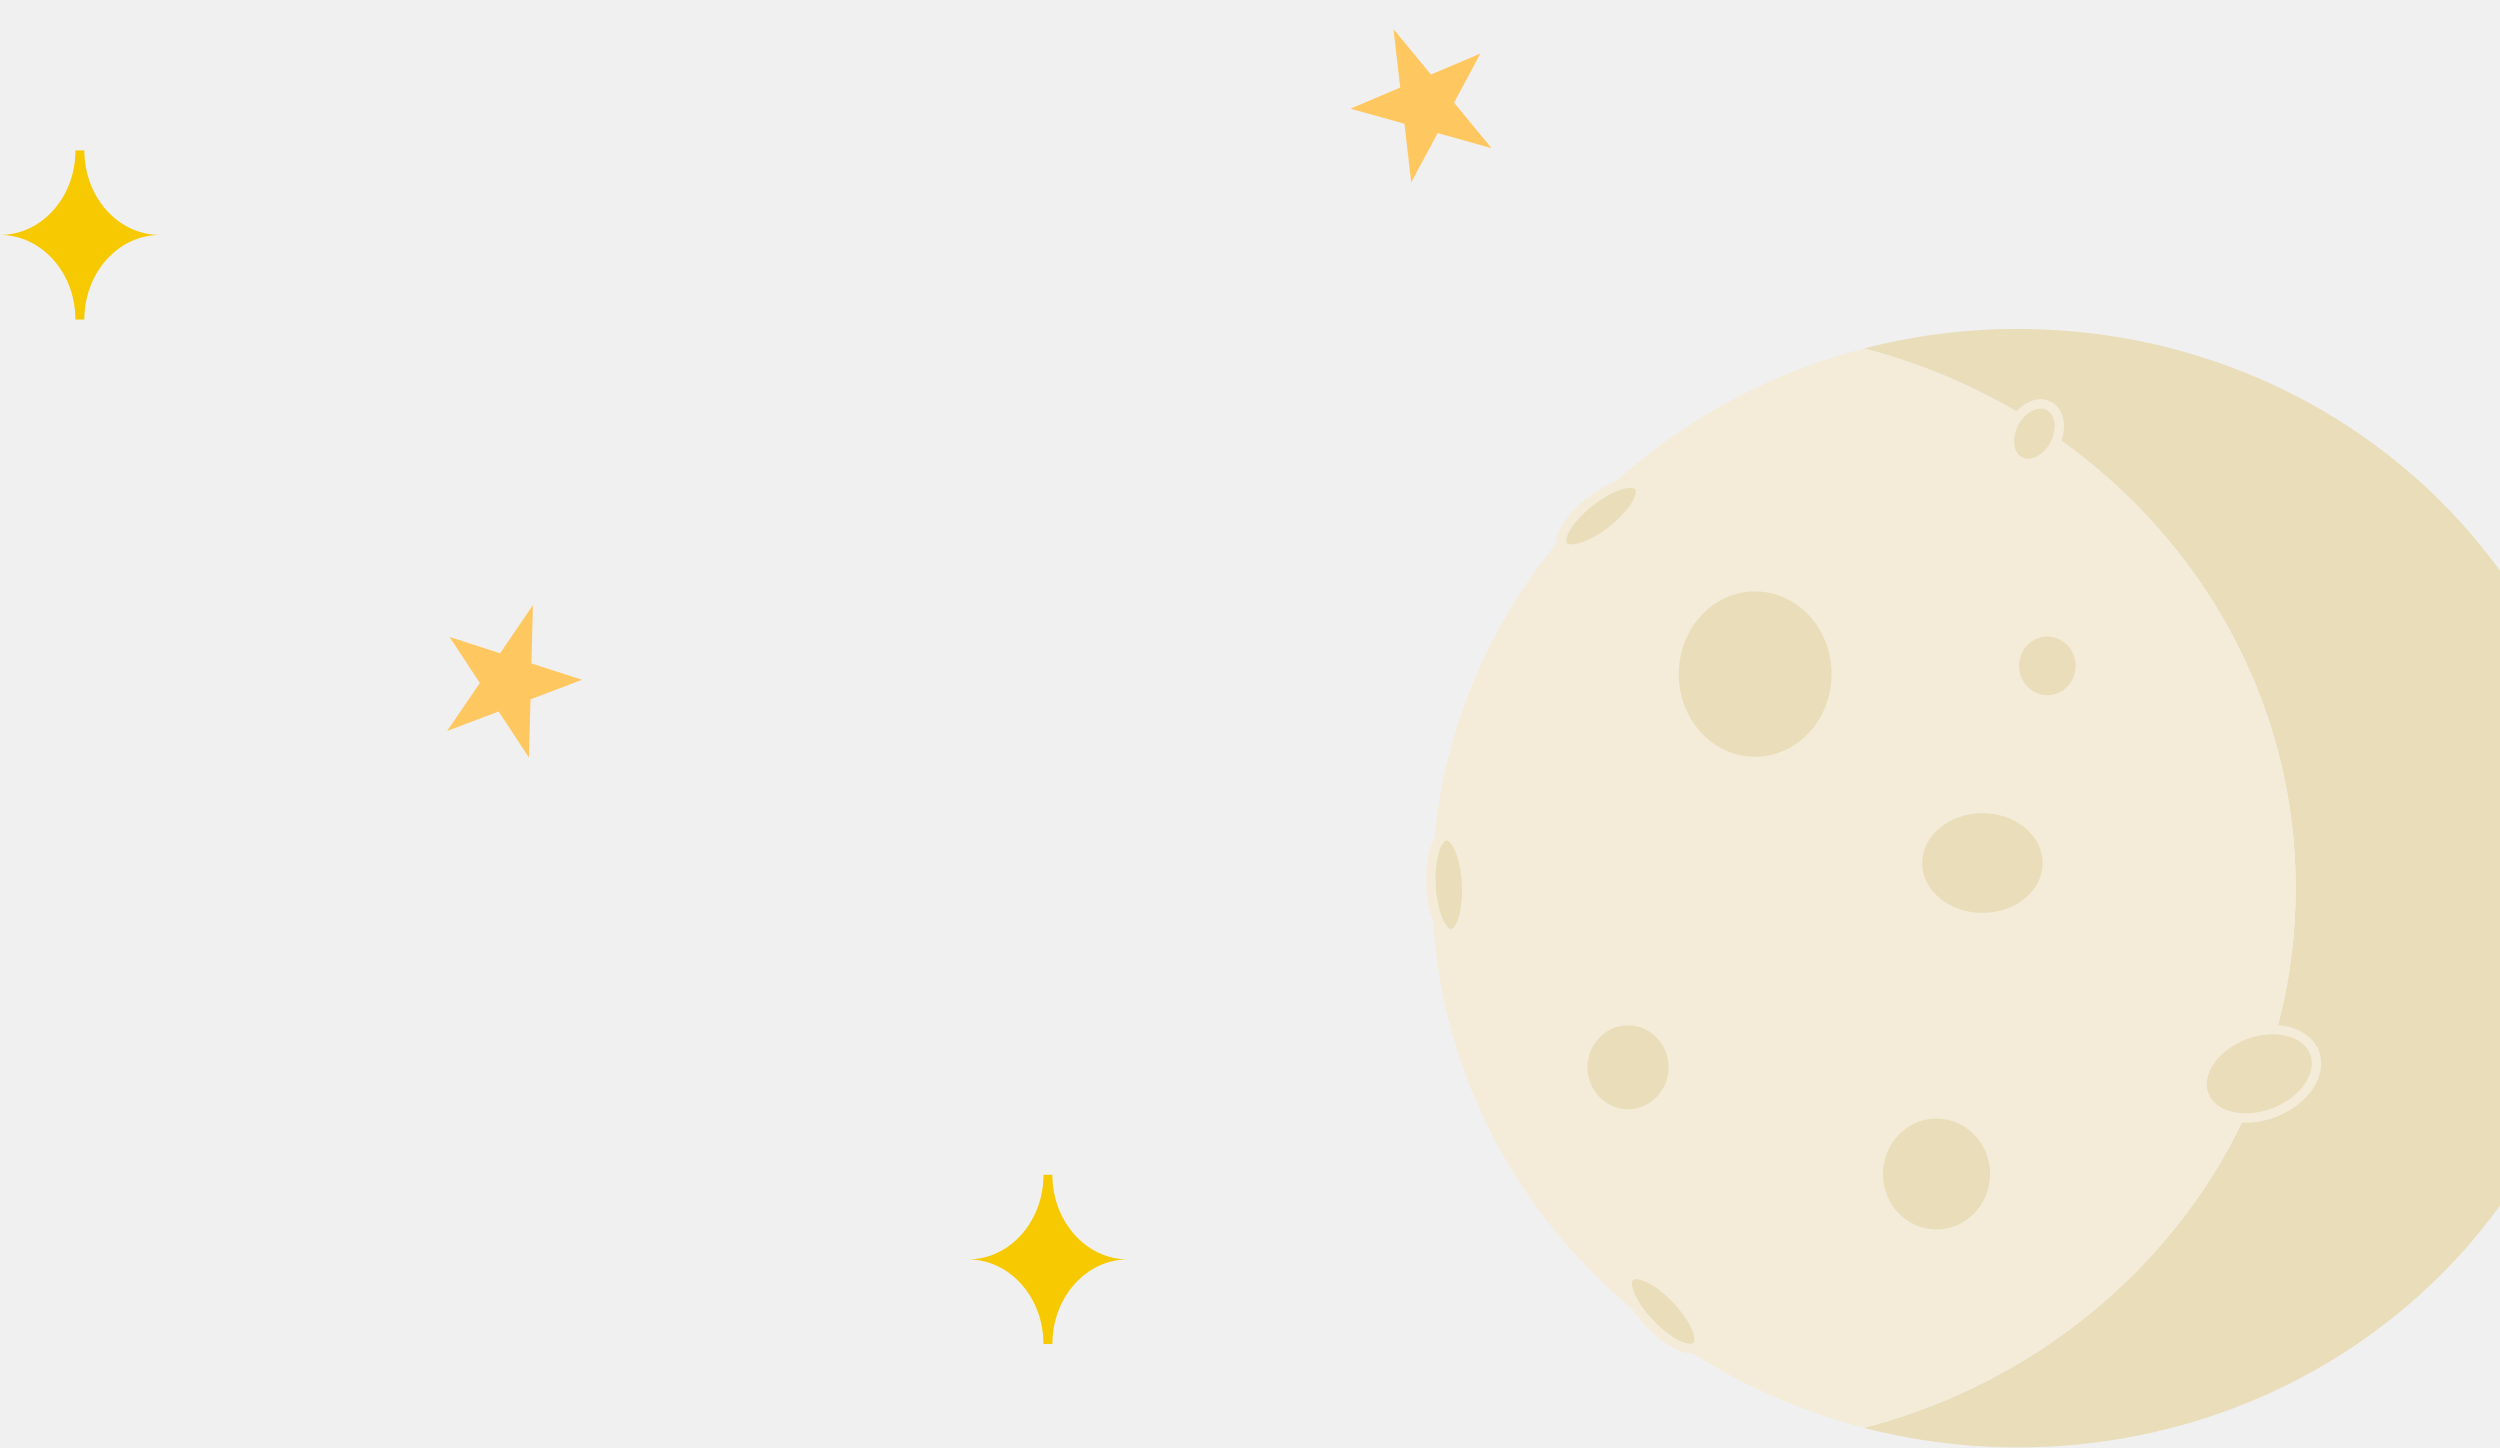
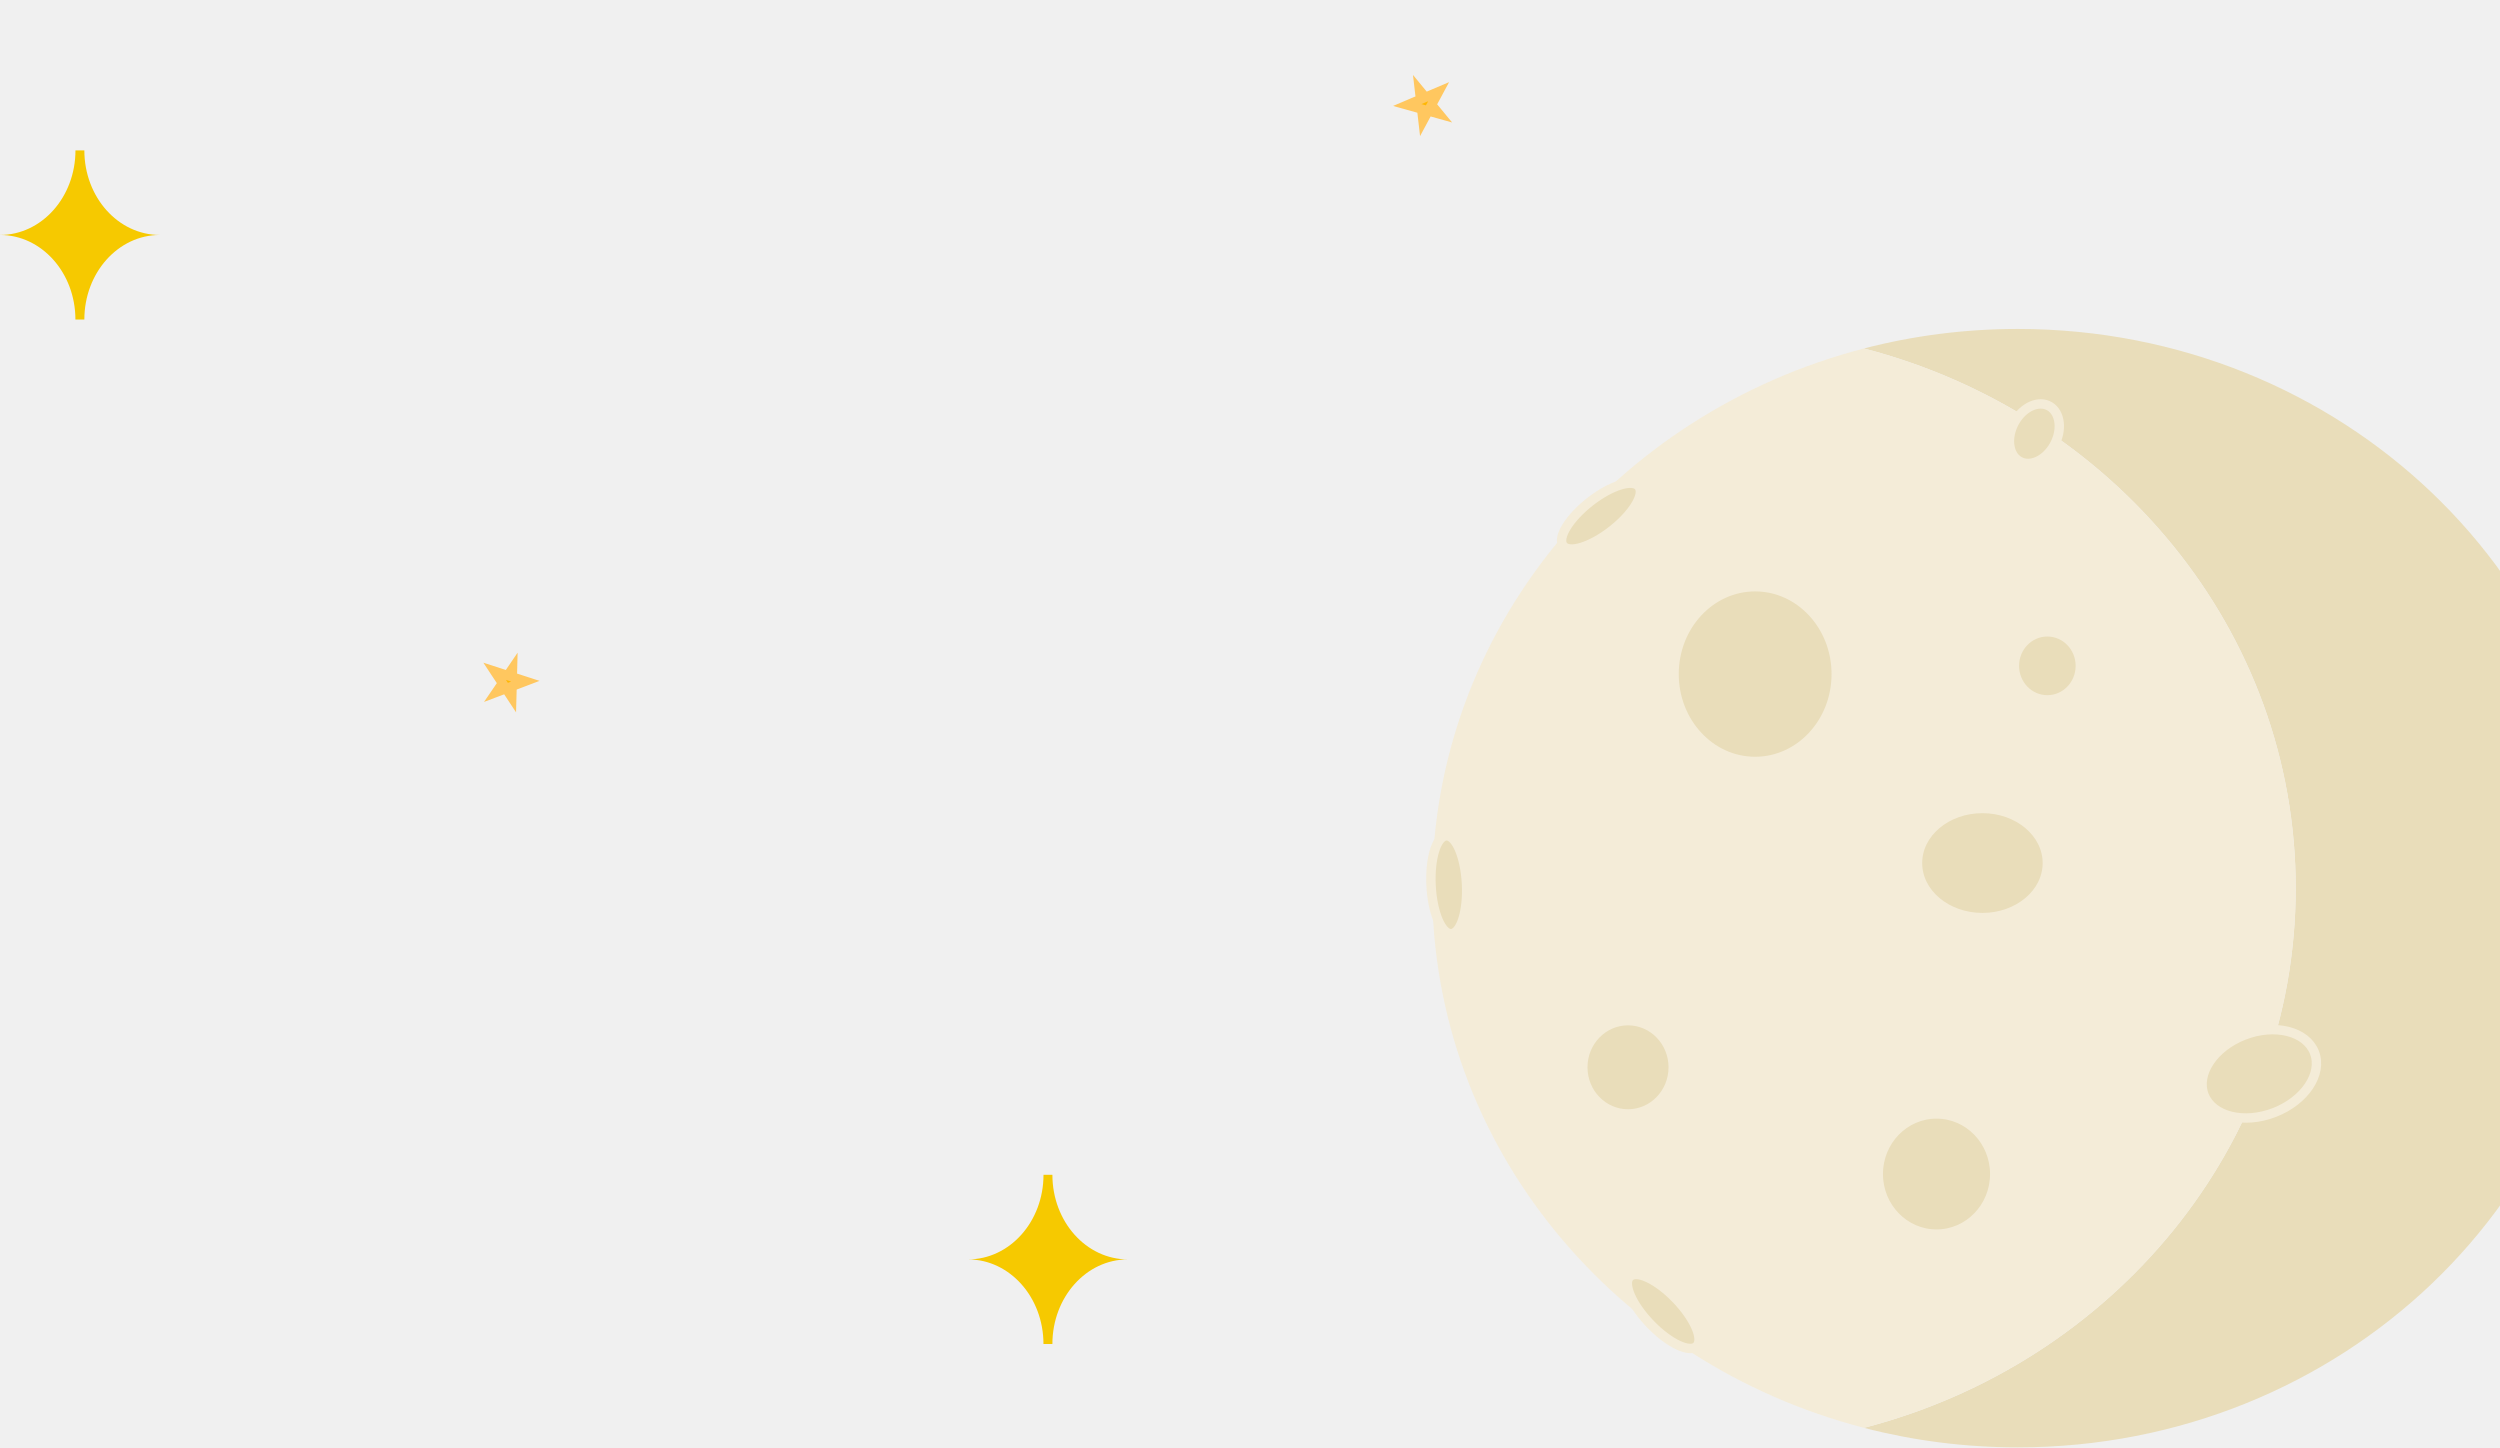
<svg xmlns="http://www.w3.org/2000/svg" width="266" height="154" viewBox="0 0 266 154" fill="none">
  <g clipPath="url(#clip0_2145_575)">
    <path d="M277 94.503C277 127.364 249.108 154 214.692 154C209.027 154 203.542 153.277 198.325 151.923C224.799 145.062 244.265 121.954 244.265 94.503C244.265 67.051 224.799 43.938 198.325 37.077C203.542 35.723 209.027 35 214.692 35C249.108 35 277 61.641 277 94.503Z" fill="#E9DDBA" />
    <path d="M244.265 94.503C244.265 121.954 224.799 145.062 198.325 151.923C171.851 145.062 152.385 121.954 152.385 94.503C152.385 67.051 171.851 43.939 198.325 37.077C224.799 43.939 244.265 67.051 244.265 94.503Z" fill="#F4ECD8" />
    <path d="M173.221 118.524C175.878 118.524 178.032 116.301 178.032 113.56C178.032 110.818 175.878 108.596 173.221 108.596C170.564 108.596 168.41 110.818 168.41 113.56C168.41 116.301 170.564 118.524 173.221 118.524Z" fill="#E9DDBA" stroke="#F4ECD8" strokeMiterlimit="10" />
    <path d="M186.748 81.019C191.513 81.019 195.377 76.857 195.377 71.723C195.377 66.588 191.513 62.426 186.748 62.426C181.982 62.426 178.119 66.588 178.119 71.723C178.119 76.857 181.982 81.019 186.748 81.019Z" fill="#E9DDBA" stroke="#F4ECD8" strokeMiterlimit="10" />
    <path d="M171.48 56.471C173.709 54.738 175.008 52.637 174.381 51.778C173.754 50.92 171.439 51.629 169.21 53.362C166.981 55.095 165.682 57.196 166.309 58.054C166.936 58.913 169.251 58.204 171.48 56.471Z" fill="#E9DDBA" stroke="#F4ECD8" strokeMiterlimit="10" />
    <path d="M154.418 99.343C155.459 99.286 156.182 96.909 156.035 94.033C155.887 91.158 154.924 88.873 153.884 88.929C152.843 88.986 152.12 91.363 152.267 94.239C152.415 97.115 153.378 99.4 154.418 99.343Z" fill="#E9DDBA" stroke="#F4ECD8" strokeMiterlimit="10" />
    <path d="M180.537 143.227C181.274 142.467 180.271 140.2 178.297 138.164C176.324 136.127 174.127 135.093 173.39 135.853C172.653 136.613 173.656 138.88 175.63 140.916C177.603 142.953 179.8 143.987 180.537 143.227Z" fill="#E9DDBA" stroke="#F4ECD8" strokeMiterlimit="10" />
    <path d="M241.99 118.372C245.232 117.118 247.142 114.257 246.256 111.984C245.37 109.711 242.024 108.885 238.782 110.139C235.54 111.394 233.631 114.254 234.517 116.528C235.403 118.801 238.749 119.627 241.99 118.372Z" fill="#E9DDBA" stroke="#F4ECD8" strokeMiterlimit="10" />
    <path d="M210.93 97.635C214.745 97.635 217.838 95.035 217.838 91.828C217.838 88.621 214.745 86.021 210.93 86.021C207.114 86.021 204.021 88.621 204.021 91.828C204.021 95.035 207.114 97.635 210.93 97.635Z" fill="#E9DDBA" stroke="#F4ECD8" strokeMiterlimit="10" />
    <path d="M217.838 74.467C219.776 74.467 221.348 72.846 221.348 70.846C221.348 68.846 219.776 67.225 217.838 67.225C215.9 67.225 214.329 68.846 214.329 70.846C214.329 72.846 215.9 74.467 217.838 74.467Z" fill="#E9DDBA" stroke="#F4ECD8" strokeMiterlimit="10" />
    <path d="M218.552 47.392C219.451 45.785 219.242 43.923 218.085 43.234C216.928 42.545 215.261 43.289 214.362 44.896C213.463 46.503 213.672 48.365 214.829 49.054C215.985 49.743 217.652 48.999 218.552 47.392Z" fill="#E9DDBA" stroke="#F4ECD8" strokeMiterlimit="10" />
    <path d="M206.045 131.311C209.467 131.311 212.242 128.449 212.242 124.917C212.242 121.386 209.467 118.523 206.045 118.523C202.622 118.523 199.848 121.386 199.848 124.917C199.848 128.449 202.622 131.311 206.045 131.311Z" fill="#E9DDBA" stroke="#F4ECD8" strokeMiterlimit="10" />
  </g>
  <g clipPath="url(#clip1_2145_575)">
    <path d="M111.971 143H111.024C111.024 138.027 107.431 134 102.995 134H103C107.436 134 111.029 129.973 111.029 125H111.975C111.975 129.973 115.568 134 120.004 134C115.568 134 111.975 138.027 111.975 143H111.971Z" fill="#F6C900" />
  </g>
  <g clipPath="url(#clip2_2145_575)">
    <path d="M8.971 34H8.024C8.024 29.027 4.431 25 -0.005 25H-0C4.436 25 8.029 20.973 8.029 16H8.975C8.975 20.973 12.568 25 17.005 25C12.568 25 8.975 29.027 8.975 34H8.971Z" fill="#F6C900" />
  </g>
-   <path d="M54.508 72.032L55.902 72.482L55.737 72.545L54.482 73.021L54.451 74.19L53.842 73.265L52.806 73.657L53.465 72.692L52.726 71.572L52.629 71.424L54.023 71.875L54.531 71.129L54.508 72.032Z" fill="#FFB703" stroke="#FFC75F" stroke-width="4" />
-   <path d="M151.656 10.355L153.069 9.755L152.951 9.975L152.314 11.157L153.107 12.12L151.968 11.8L151.408 12.842L151.265 11.603L149.973 11.24L149.732 11.173L151.146 10.572L151.033 9.599L151.656 10.355Z" fill="#FFB703" stroke="#FFC75F" stroke-width="4" />
+   <path d="M54.508 72.032L55.902 72.482L55.737 72.545L54.482 73.021L54.451 74.19L53.842 73.265L52.806 73.657L53.465 72.692L52.726 71.572L52.629 71.424L54.023 71.875L54.531 71.129L54.508 72.032Z" fill="#FFB703" stroke="#FFC75F" strokeWidth="4" />
+   <path d="M151.656 10.355L153.069 9.755L152.951 9.975L152.314 11.157L153.107 12.12L151.968 11.8L151.408 12.842L151.265 11.603L149.973 11.24L149.732 11.173L151.146 10.572L151.033 9.599L151.656 10.355Z" fill="#FFB703" stroke="#FFC75F" strokeWidth="4" />
  <defs>
    <clipPath id="clip0_2145_575">
      <rect width="125" height="119" fill="white" transform="translate(146 35)" />
    </clipPath>
    <clipPath id="clip1_2145_575">
      <rect width="17" height="18" fill="white" transform="translate(103 125)" />
    </clipPath>
    <clipPath id="clip2_2145_575">
      <rect width="17" height="18" fill="white" transform="translate(0 16)" />
    </clipPath>
  </defs>
</svg>
